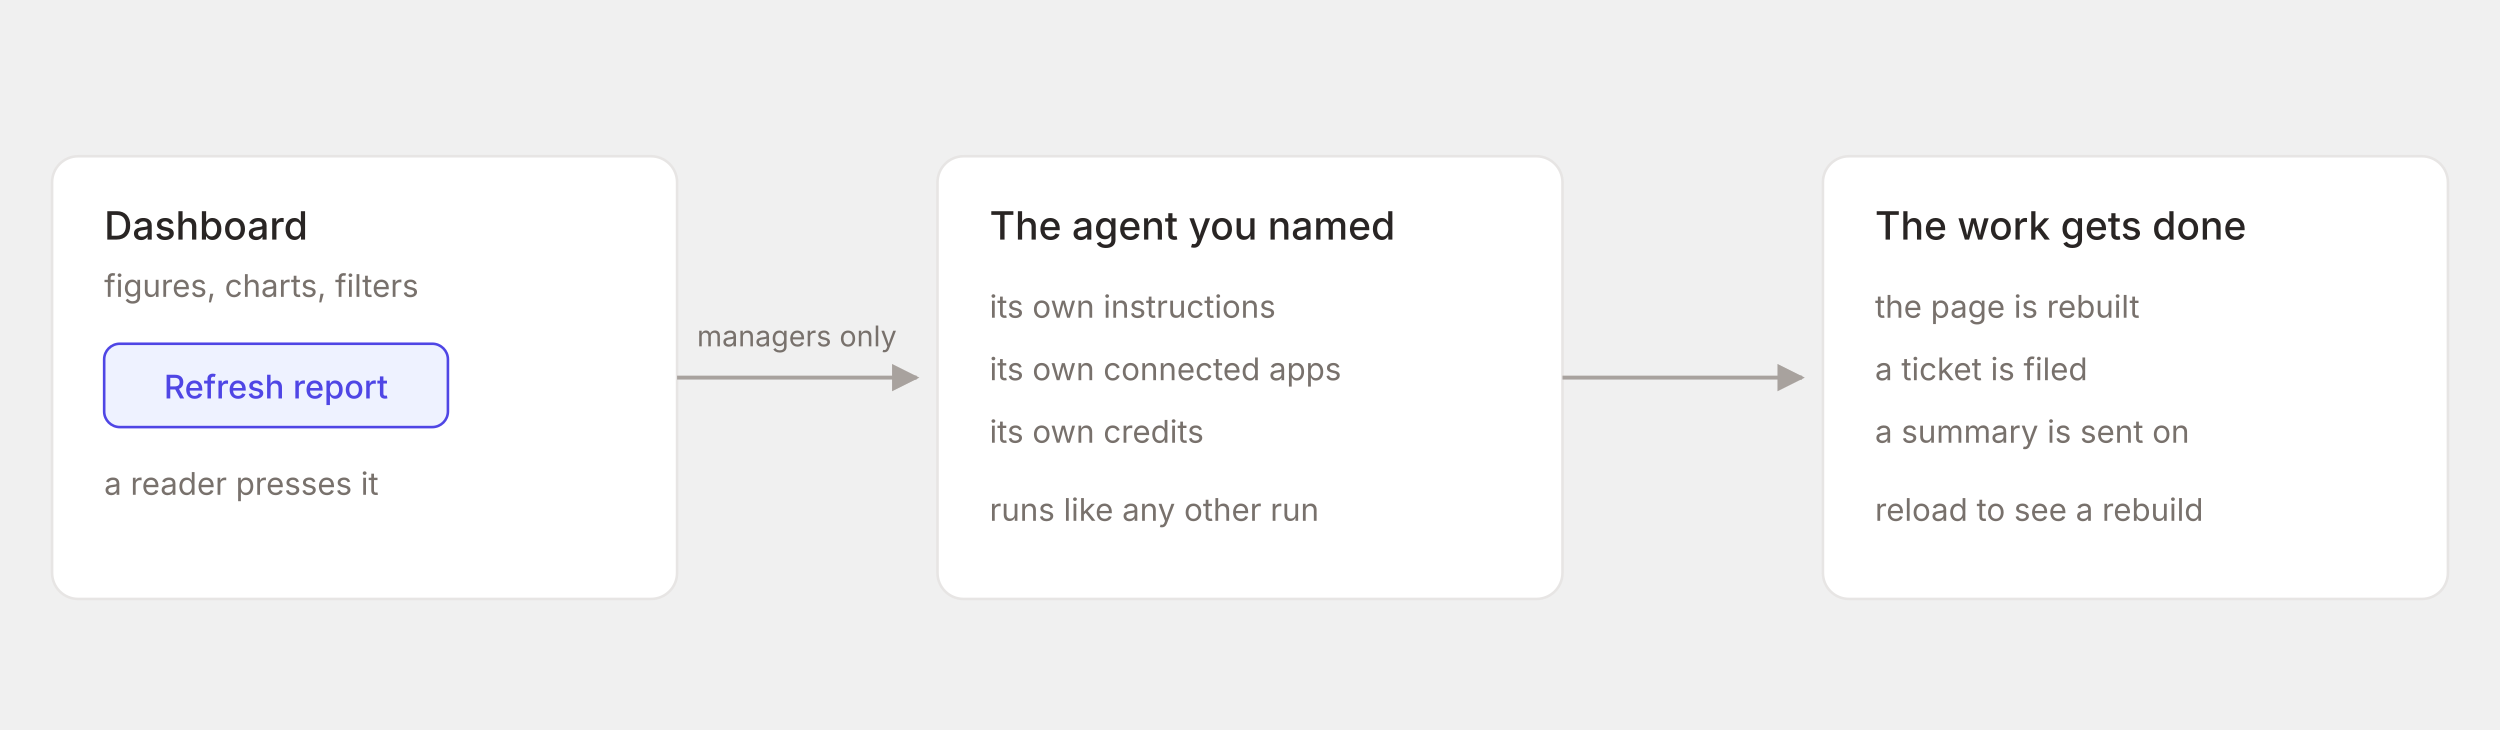
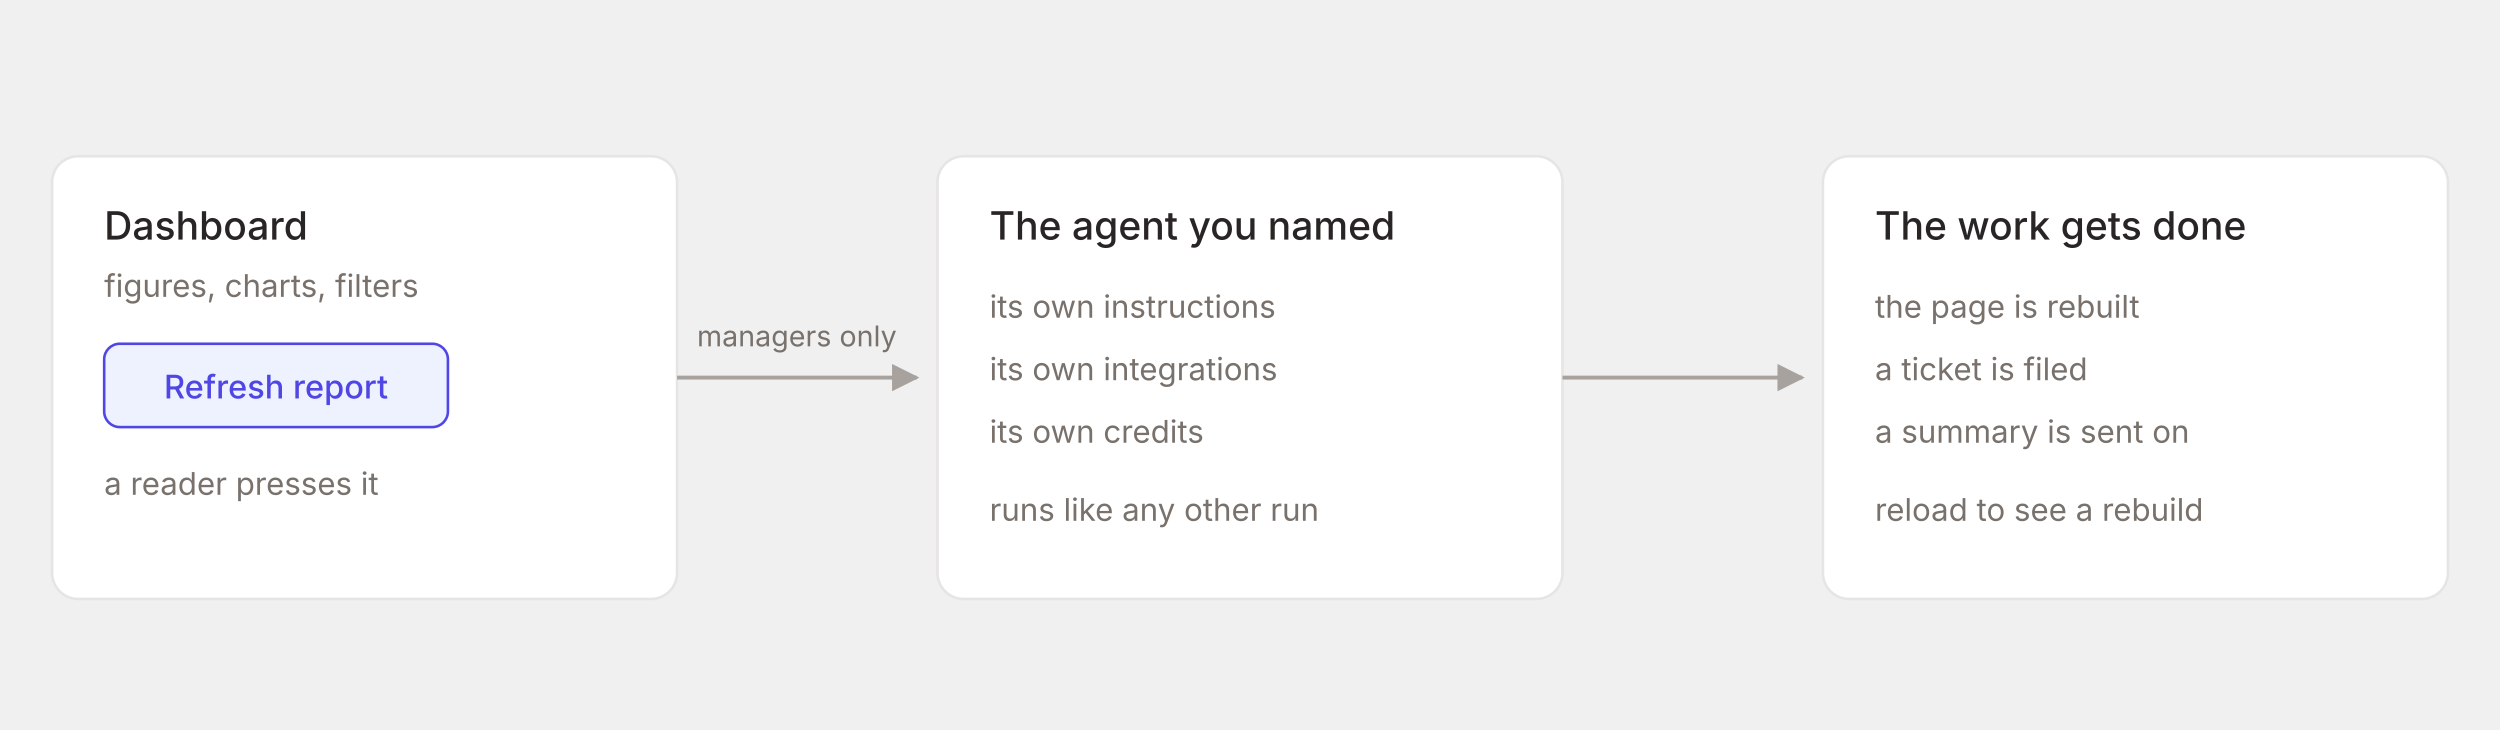
<svg xmlns="http://www.w3.org/2000/svg" width="960" height="280" viewBox="0 0 960 280" role="img" aria-label="A dashboard button hands a request to the agent behind it, which does the work">
  <defs>
    <marker id="arw" viewBox="0 0 10 10" refX="9" refY="5" markerWidth="7" markerHeight="7" orient="auto-start-reverse">
      <path d="M 0 0 L 10 5 L 0 10 z" fill="#a8a29e" />
    </marker>
  </defs>
  <rect x="20" y="60" width="240" height="170" rx="10" fill="#ffffff" stroke="#e7e5e4" stroke-width="1" />
  <text x="40" y="92" font-family="Inter, ui-sans-serif, system-ui, sans-serif" font-size="15" font-weight="500" fill="#292524">Dashboard</text>
  <text x="40" y="114" font-family="Inter, ui-sans-serif, system-ui, sans-serif" font-size="12" fill="#78716c">figures, charts, filters</text>
  <rect x="40" y="132" width="132" height="32" rx="6" fill="#eef2ff" stroke="#4f46e5" stroke-width="1" />
  <text x="106" y="153" text-anchor="middle" font-family="Inter, ui-sans-serif, system-ui, sans-serif" font-size="12.5" font-weight="500" fill="#4f46e5">Refresh report</text>
  <text x="40" y="190" font-family="Inter, ui-sans-serif, system-ui, sans-serif" font-size="12" fill="#78716c">a reader presses it</text>
  <line x1="260" y1="145" x2="352" y2="145" stroke="#a8a29e" stroke-width="1.5" marker-end="url(#arw)" />
  <text x="306" y="133" text-anchor="middle" font-family="Inter, ui-sans-serif, system-ui, sans-serif" font-size="11" fill="#78716c">managers only</text>
  <rect x="360" y="60" width="240" height="170" rx="10" fill="#ffffff" stroke="#e7e5e4" stroke-width="1" />
  <text x="380" y="92" font-family="Inter, ui-sans-serif, system-ui, sans-serif" font-size="15" font-weight="500" fill="#292524">The agent you named</text>
  <text x="380" y="122" font-family="Inter, ui-sans-serif, system-ui, sans-serif" font-size="12" fill="#78716c">its own instructions</text>
-   <text x="380" y="146" font-family="Inter, ui-sans-serif, system-ui, sans-serif" font-size="12" fill="#78716c">its own connected apps</text>
+   <text x="380" y="146" font-family="Inter, ui-sans-serif, system-ui, sans-serif" font-size="12" fill="#78716c">its own integrations</text>
  <text x="380" y="170" font-family="Inter, ui-sans-serif, system-ui, sans-serif" font-size="12" fill="#78716c">its own credits</text>
  <text x="380" y="200" font-family="Inter, ui-sans-serif, system-ui, sans-serif" font-size="12" fill="#78716c">runs like any other run</text>
  <line x1="600" y1="145" x2="692" y2="145" stroke="#a8a29e" stroke-width="1.5" marker-end="url(#arw)" />
  <rect x="700" y="60" width="240" height="170" rx="10" fill="#ffffff" stroke="#e7e5e4" stroke-width="1" />
  <text x="720" y="92" font-family="Inter, ui-sans-serif, system-ui, sans-serif" font-size="15" font-weight="500" fill="#292524">The work gets done</text>
  <text x="720" y="122" font-family="Inter, ui-sans-serif, system-ui, sans-serif" font-size="12" fill="#78716c">the page is rebuilt</text>
  <text x="720" y="146" font-family="Inter, ui-sans-serif, system-ui, sans-serif" font-size="12" fill="#78716c">a ticket is filed</text>
  <text x="720" y="170" font-family="Inter, ui-sans-serif, system-ui, sans-serif" font-size="12" fill="#78716c">a summary is sent on</text>
  <text x="720" y="200" font-family="Inter, ui-sans-serif, system-ui, sans-serif" font-size="12" fill="#78716c">reload to see a rebuild</text>
</svg>
